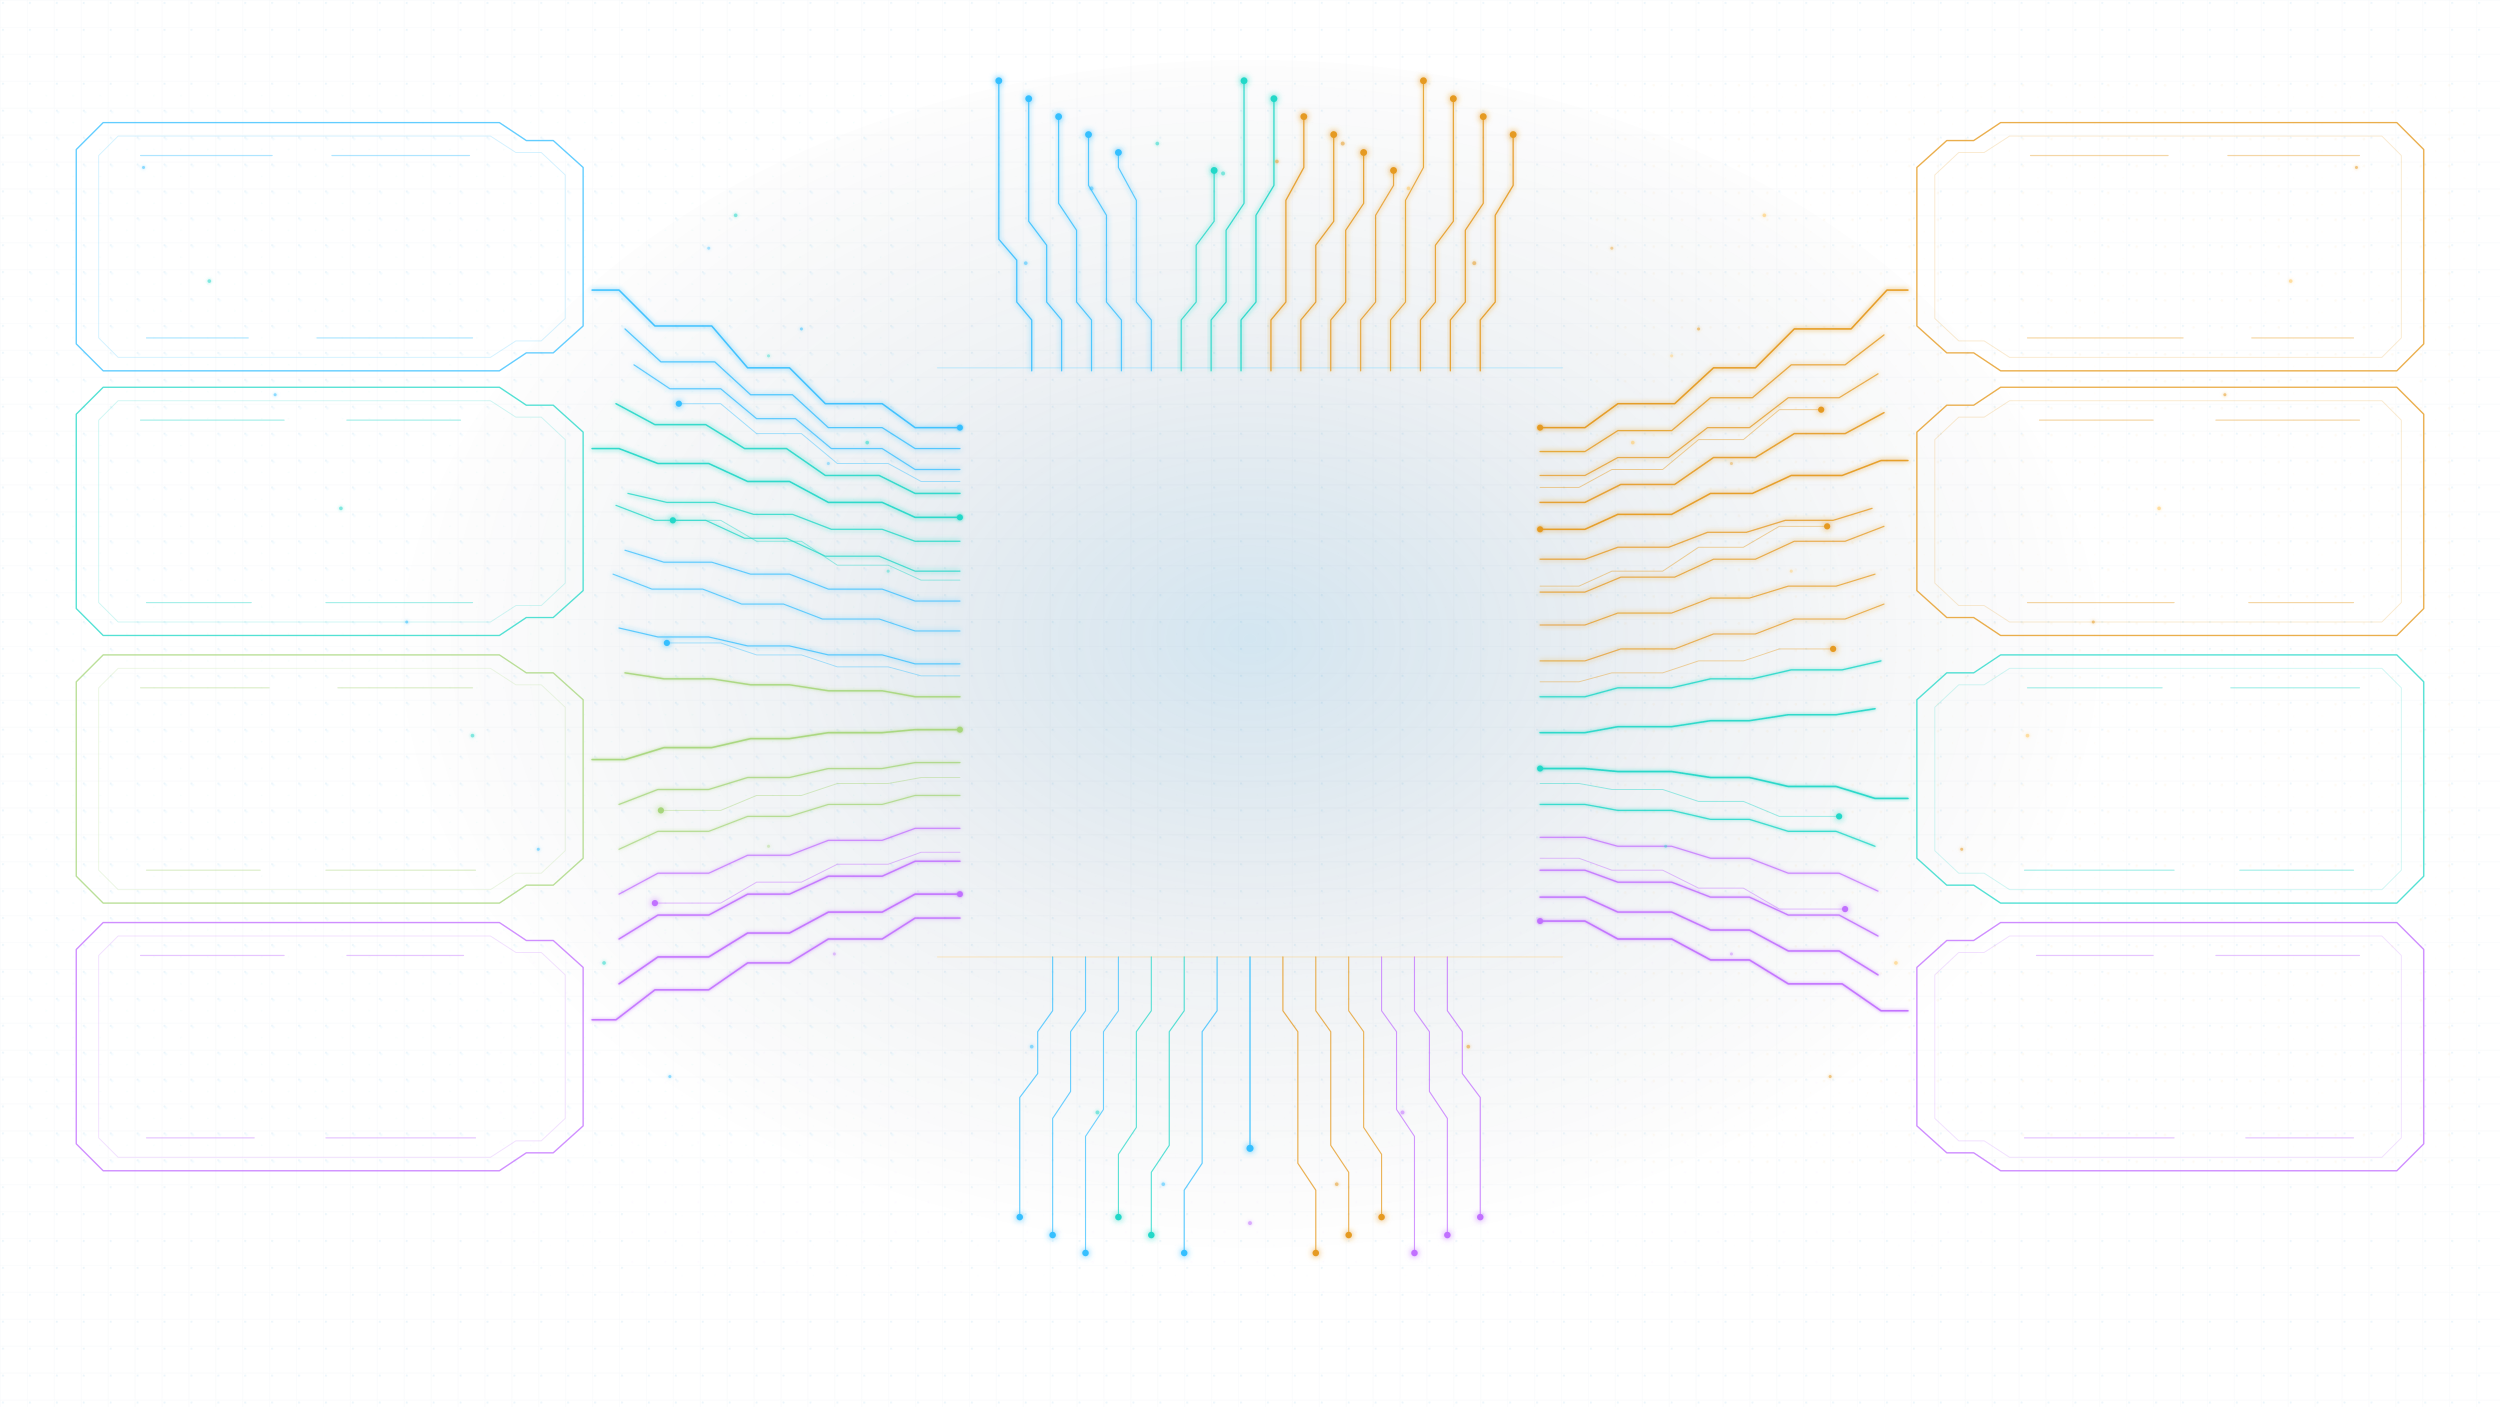
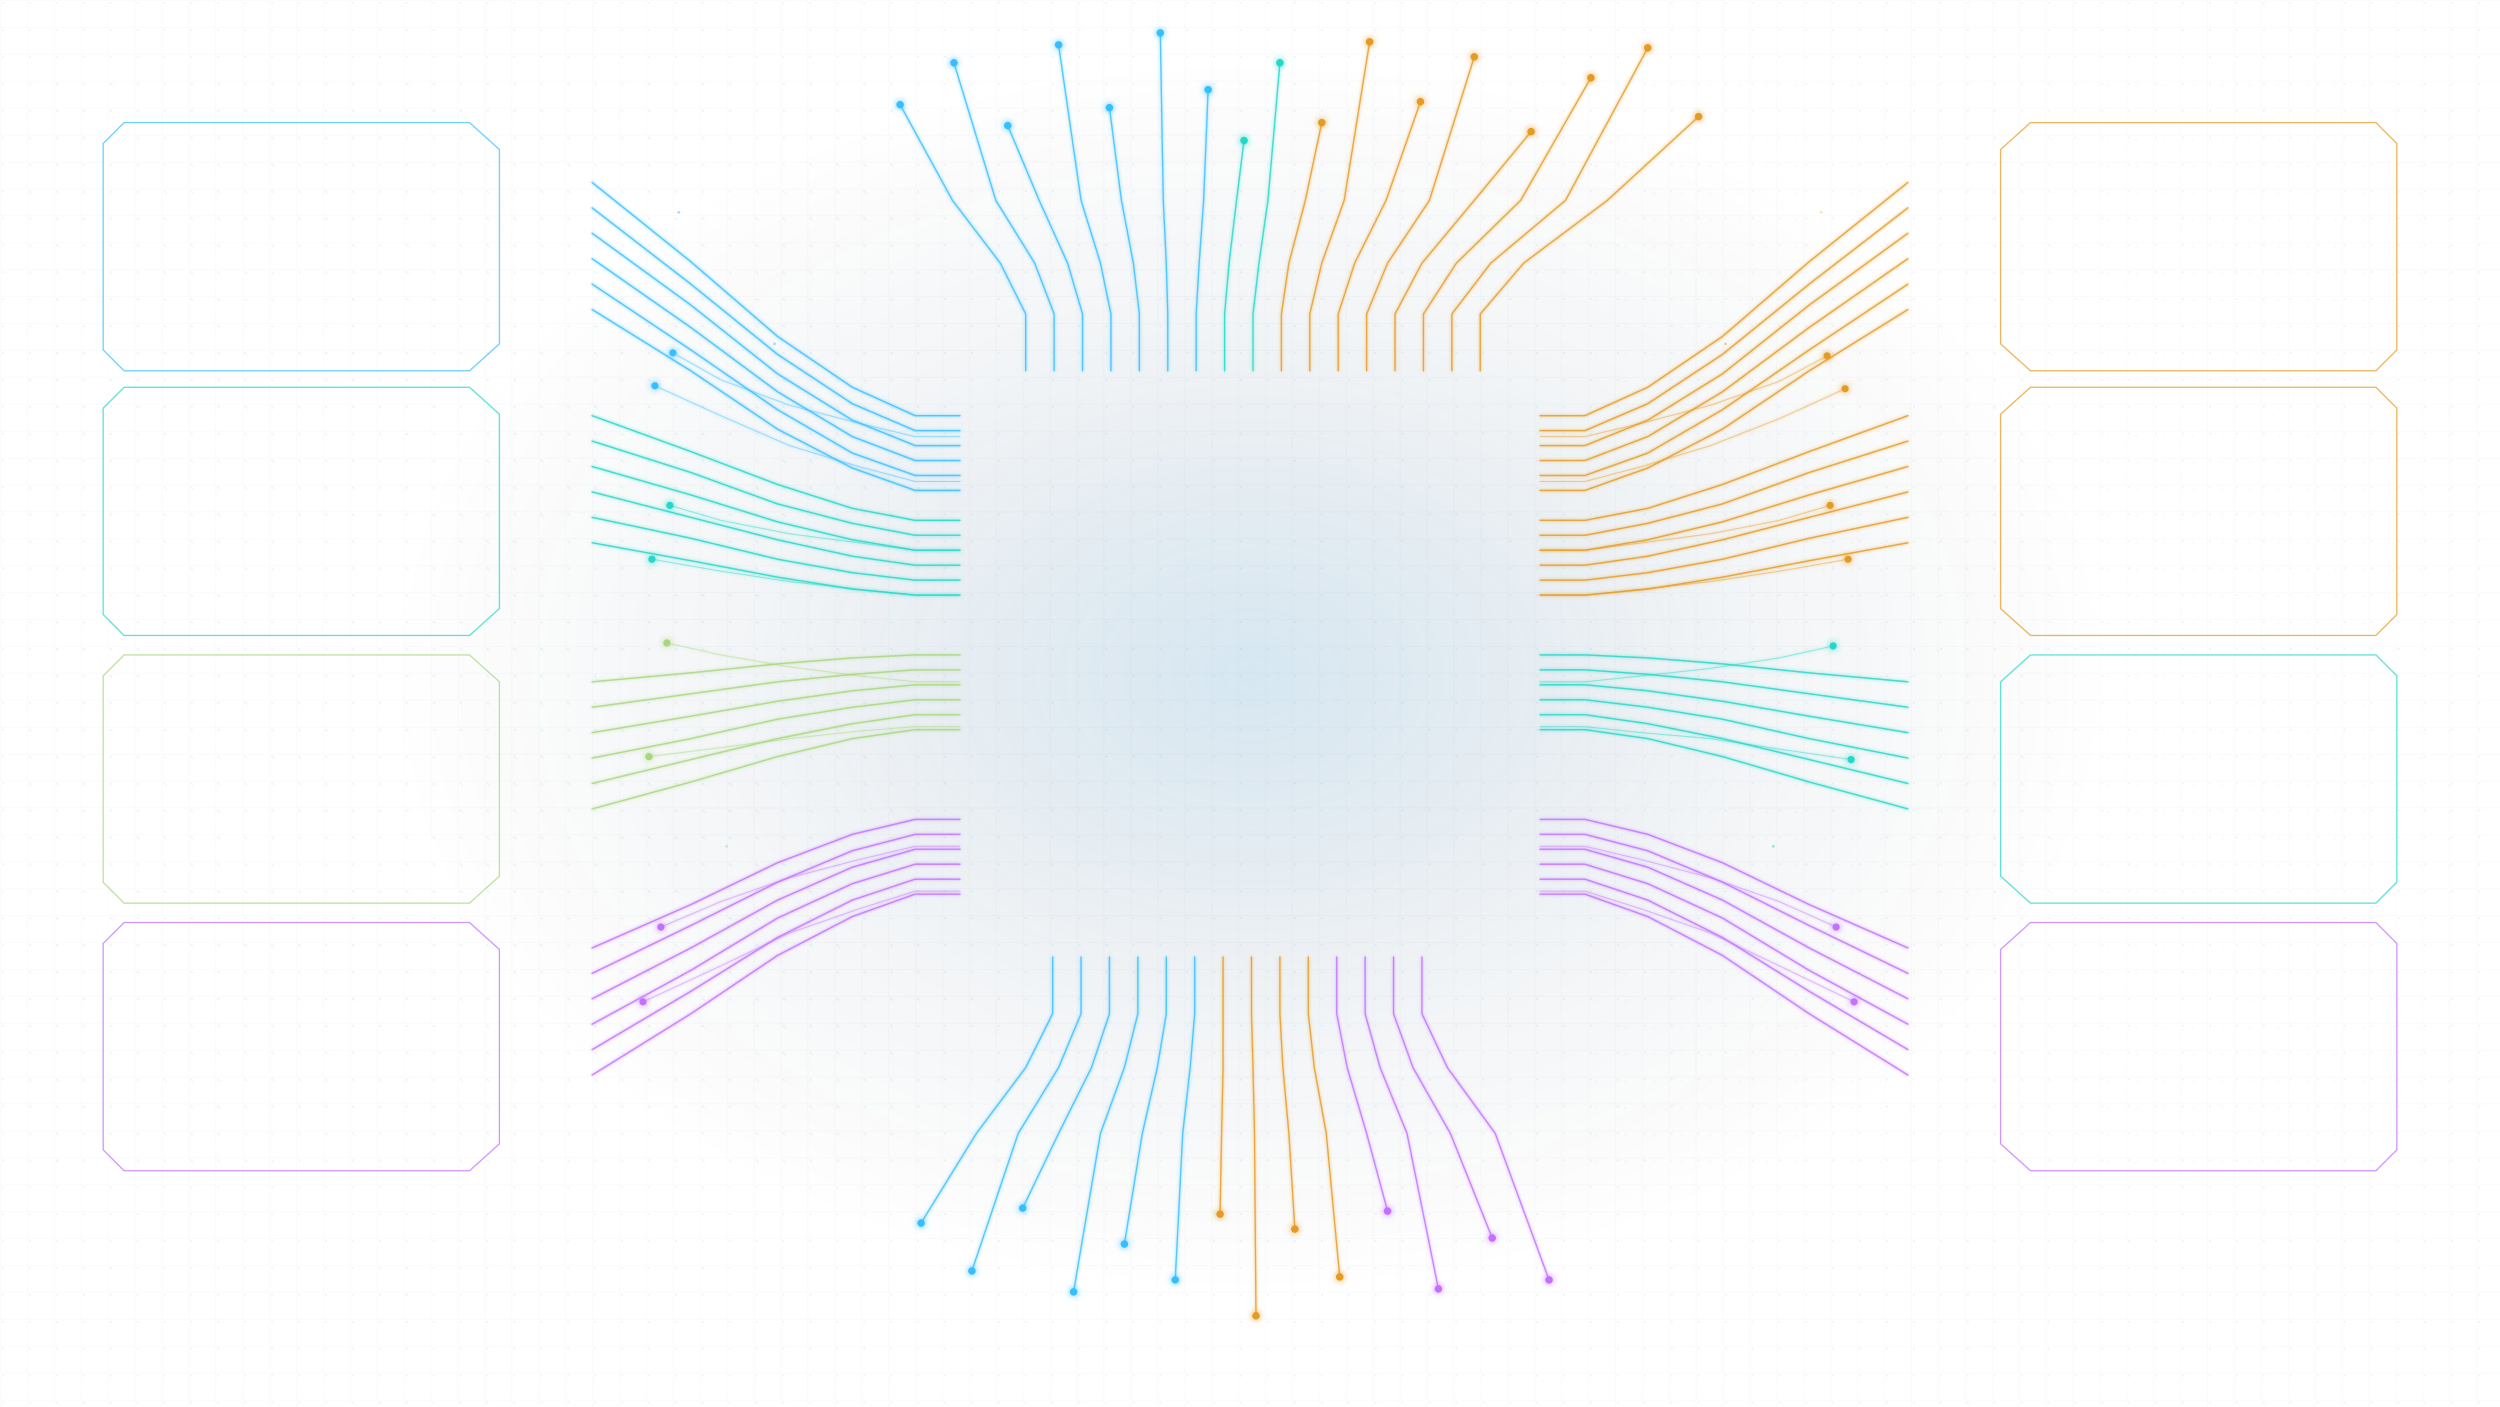
- <svg xmlns="http://www.w3.org/2000/svg" viewBox="0 0 1672 941" role="img" aria-label="Maestro authored PCB reference fabric v11 pin-origin aligned fanout">
+ <svg xmlns="http://www.w3.org/2000/svg" viewBox="0 0 1672 941" role="img" aria-label="Maestro PCB v15 single-source pin fanout">
  <defs>
-     <pattern id="grid" width="18" height="18" patternUnits="userSpaceOnUse">
+     <pattern id="g" width="18" height="18" patternUnits="userSpaceOnUse">
      <path d="M18 0H0V18" fill="none" stroke="#2a638d" stroke-opacity=".08" stroke-width=".42" />
      <circle cx="2" cy="2" r=".7" fill="#4aa5d7" fill-opacity=".12" />
    </pattern>
-     <pattern id="dotsC" width="18" height="18" patternUnits="userSpaceOnUse">
-       <circle cx="3" cy="3" r=".9" fill="#36bfff" fill-opacity=".30" />
-       <circle cx="13" cy="10" r=".56" fill="#23d8c8" fill-opacity=".20" />
+     <pattern id="dc" width="18" height="18" patternUnits="userSpaceOnUse">
+       <circle cx="3" cy="3" r=".9" fill="#36bfff" fill-opacity=".27" />
+       <circle cx="13" cy="10" r=".55" fill="#23d8c8" fill-opacity=".18" />
    </pattern>
-     <pattern id="dotsA" width="19" height="18" patternUnits="userSpaceOnUse">
-       <circle cx="4" cy="3" r=".9" fill="#e59a20" fill-opacity=".30" />
-       <circle cx="14" cy="11" r=".56" fill="#ffc65c" fill-opacity=".20" />
+     <pattern id="da" width="19" height="18" patternUnits="userSpaceOnUse">
+       <circle cx="4" cy="3" r=".9" fill="#e59a20" fill-opacity=".27" />
+       <circle cx="14" cy="11" r=".55" fill="#ffc65c" fill-opacity=".18" />
    </pattern>
-     <pattern id="dotsV" width="22" height="20" patternUnits="userSpaceOnUse">
-       <circle cx="5" cy="4" r=".76" fill="#c16fff" fill-opacity=".24" />
-       <circle cx="16" cy="13" r=".5" fill="#36bfff" fill-opacity=".16" />
-     </pattern>
-     <filter id="glow">
-       <feGaussianBlur stdDeviation="1.3" result="b" />
+     <filter id="gl">
+       <feGaussianBlur stdDeviation="1.2" result="b" />
      <feMerge>
        <feMergeNode in="b" />
        <feMergeNode in="SourceGraphic" />
      </feMerge>
    </filter>
-     <filter id="glowC">
-       <feGaussianBlur stdDeviation="1.65" result="b" />
-       <feMerge>
-         <feMergeNode in="b" />
-         <feMergeNode in="SourceGraphic" />
-       </feMerge>
-     </filter>
-     <filter id="glowA">
-       <feGaussianBlur stdDeviation="1.65" result="b" />
-       <feMerge>
-         <feMergeNode in="b" />
-         <feMergeNode in="SourceGraphic" />
-       </feMerge>
-     </filter>
-     <filter id="terminalGlow">
+     <filter id="tg">
      <feGaussianBlur stdDeviation="2.2" result="b" />
      <feMerge>
        <feMergeNode in="b" />
        <feMergeNode in="SourceGraphic" />
      </feMerge>
    </filter>
-     <radialGradient id="halo" cx="50%" cy="47%" r="50%">
-       <stop offset="0" stop-color="#0d74b2" stop-opacity=".18" />
-       <stop offset=".55" stop-color="#07335d" stop-opacity=".06" />
+     <radialGradient id="h">
+       <stop stop-color="#0d74b2" stop-opacity=".17" />
+       <stop offset=".58" stop-color="#07335d" stop-opacity=".05" />
      <stop offset="1" stop-color="#020712" stop-opacity="0" />
    </radialGradient>
+     <style>.r{fill:none;stroke-linecap:round;stroke-linejoin:round;filter:url(#gl)}.p{stroke-width:.9;opacity:.86}.s{stroke-width:.64;opacity:.5}.q{stroke-width:.86;opacity:.86}.t{filter:url(#tg)}.f path{fill:none;stroke-width:.9;opacity:.72}</style>
  </defs>
-   <rect width="1672" height="941" fill="url(#grid)" opacity=".9" />
-   <ellipse cx="836" cy="452" rx="570" ry="412" fill="url(#halo)" />
-   <rect x="18" y="58" width="590" height="724" fill="url(#dotsC)" opacity=".18" />
-   <rect x="1064" y="54" width="590" height="728" fill="url(#dotsA)" opacity=".17" />
-   <rect x="440" y="58" width="792" height="712" fill="url(#dotsC)" opacity=".05" />
-   <rect x="330" y="590" width="1010" height="280" fill="url(#dotsV)" opacity=".10" />
-   <g fill="none" stroke-linecap="round" stroke-linejoin="round">
-     <path d="M69 82H334l18 12h18l20 18v106l-20 18h-18l-18 12H69l-18-18V100z" stroke="#36bfff" stroke-opacity=".78" stroke-width=".92" />
-     <path d="M79 91H328l17 11h17l16 15v96l-16 15h-17l-17 11H79l-13-13V104z" stroke="#36bfff" stroke-opacity=".22" stroke-width=".62" />
-     <path d="M69 259H334l18 12h18l20 18v106l-20 18h-18l-18 12H69l-18-18V277z" stroke="#23d8c8" stroke-opacity=".78" stroke-width=".92" />
-     <path d="M79 268H328l17 11h17l16 15v96l-16 15h-17l-17 11H79l-13-13V281z" stroke="#23d8c8" stroke-opacity=".22" stroke-width=".62" />
-     <path d="M69 438H334l18 12h18l20 18v106l-20 18h-18l-18 12H69l-18-18V456z" stroke="#a7d67b" stroke-opacity=".78" stroke-width=".92" />
-     <path d="M79 447H328l17 11h17l16 15v96l-16 15h-17l-17 11H79l-13-13V460z" stroke="#a7d67b" stroke-opacity=".22" stroke-width=".62" />
-     <path d="M69 617H334l18 12h18l20 18v106l-20 18h-18l-18 12H69l-18-18V635z" stroke="#c16fff" stroke-opacity=".78" stroke-width=".92" />
-     <path d="M79 626H328l17 11h17l16 15v96l-16 15h-17l-17 11H79l-13-13V639z" stroke="#c16fff" stroke-opacity=".22" stroke-width=".62" />
-     <path d="M1603 82h-265l-18 12h-18l-20 18v106l20 18h18l18 12h265l18-18V100z" stroke="#e59a20" stroke-opacity=".80" stroke-width=".92" />
-     <path d="M1593 91h-249l-17 11h-17l-16 15v96l16 15h17l17 11h249l13-13V104z" stroke="#e59a20" stroke-opacity=".22" stroke-width=".62" />
-     <path d="M1603 259h-265l-18 12h-18l-20 18v106l20 18h18l18 12h265l18-18V277z" stroke="#e59a20" stroke-opacity=".80" stroke-width=".92" />
-     <path d="M1593 268h-249l-17 11h-17l-16 15v96l16 15h17l17 11h249l13-13V281z" stroke="#e59a20" stroke-opacity=".22" stroke-width=".62" />
-     <path d="M1603 438h-265l-18 12h-18l-20 18v106l20 18h18l18 12h265l18-18V456z" stroke="#23d8c8" stroke-opacity=".78" stroke-width=".92" />
-     <path d="M1593 447h-249l-17 11h-17l-16 15v96l16 15h17l17 11h249l13-13V460z" stroke="#23d8c8" stroke-opacity=".22" stroke-width=".62" />
-     <path d="M1603 617h-265l-18 12h-18l-20 18v106l20 18h18l18 12h265l18-18V635z" stroke="#c16fff" stroke-opacity=".80" stroke-width=".92" />
-     <path d="M1593 626h-249l-17 11h-17l-16 15v96l16 15h17l17 11h249l13-13V639z" stroke="#c16fff" stroke-opacity=".22" stroke-width=".62" />
-     <path d="M94 104h88m40 0h92M98 226h68m46 0h104" stroke="#36bfff" stroke-opacity=".40" stroke-width=".8" />
-     <path d="M94 281h96m42 0h76M98 403h70m50 0h98" stroke="#23d8c8" stroke-opacity=".40" stroke-width=".8" />
-     <path d="M94 460h86m46 0h90M98 582h76m44 0h100" stroke="#a7d67b" stroke-opacity=".40" stroke-width=".8" />
-     <path d="M94 639h96m42 0h78M98 761h72m48 0h100" stroke="#c16fff" stroke-opacity=".40" stroke-width=".8" />
-     <path d="M1578 104h-88m-40 0h-92M1574 226h-68m-46 0h-104" stroke="#e59a20" stroke-opacity=".40" stroke-width=".8" />
-     <path d="M1578 281h-96m-42 0h-76M1574 403h-70m-50 0h-98" stroke="#e59a20" stroke-opacity=".40" stroke-width=".8" />
-     <path d="M1578 460h-86m-46 0h-90M1574 582h-76m-44 0h-100" stroke="#23d8c8" stroke-opacity=".40" stroke-width=".8" />
-     <path d="M1578 639h-96m-42 0h-78M1574 761h-72m-48 0h-100" stroke="#c16fff" stroke-opacity=".40" stroke-width=".8" />
-     <path d="M642 286H612L590 270H552L528 246H500L476 218H438L414 194H396" stroke="#36bfff" stroke-opacity=".92" stroke-width="1.04" filter="url(#glowC)" />
-     <path d="M642 300H612L590 286H554L530 264H502L478 242H442L418 220" stroke="#36bfff" stroke-opacity=".80" stroke-width=".88" filter="url(#glowC)" />
-     <path d="M642 314H612L590 300H556L532 280H506L482 260H448L424 244" stroke="#36bfff" stroke-opacity=".76" stroke-width=".82" filter="url(#glowC)" />
-     <path d="M642 330H612L588 318H552L526 300H498L472 284H438L412 270" stroke="#23d8c8" stroke-opacity=".88" stroke-width="1.00" filter="url(#glowC)" />
-     <path d="M642 346H612L590 336H554L528 322H500L474 310H440L414 300H396" stroke="#23d8c8" stroke-opacity=".92" stroke-width="1.04" filter="url(#glowC)" />
-     <path d="M642 362H612L590 354H556L530 344H504L478 336H446L420 330" stroke="#23d8c8" stroke-opacity=".78" stroke-width=".86" filter="url(#glowC)" />
-     <path d="M642 382H612L588 372H552L526 360H498L472 348H438L412 338" stroke="#23d8c8" stroke-opacity=".76" stroke-width=".82" filter="url(#glowC)" />
-     <path d="M642 402H612L590 394H554L528 384H502L476 376H444L418 368" stroke="#36bfff" stroke-opacity=".74" stroke-width=".80" filter="url(#glowC)" />
-     <path d="M642 422H612L588 414H550L524 404H496L470 394H436L410 384" stroke="#36bfff" stroke-opacity=".72" stroke-width=".78" filter="url(#glowC)" />
-     <path d="M642 444H612L590 438H554L528 432H500L474 426H440L414 420" stroke="#36bfff" stroke-opacity=".76" stroke-width=".82" filter="url(#glowC)" />
-     <path d="M642 466H612L590 462H554L528 458H502L476 454H444L418 450" stroke="#a7d67b" stroke-opacity=".88" stroke-width=".96" filter="url(#glow)" />
-     <path d="M642 488H612L590 490H554L528 494H502L476 500H444L418 508H396" stroke="#a7d67b" stroke-opacity=".92" stroke-width="1.04" filter="url(#glow)" />
-     <path d="M642 510H612L590 514H554L528 520H500L474 528H440L414 538" stroke="#a7d67b" stroke-opacity=".78" stroke-width=".84" filter="url(#glow)" />
-     <path d="M642 532H612L590 538H554L528 546H500L474 556H440L414 568" stroke="#a7d67b" stroke-opacity=".72" stroke-width=".78" filter="url(#glow)" />
-     <path d="M642 554H612L590 562H554L528 572H500L474 584H440L414 598" stroke="#c16fff" stroke-opacity=".74" stroke-width=".80" filter="url(#glow)" />
-     <path d="M642 576H612L590 586H554L528 598H500L474 612H440L414 628" stroke="#c16fff" stroke-opacity=".88" stroke-width=".96" filter="url(#glow)" />
-     <path d="M642 598H612L590 610H554L528 624H500L474 640H440L414 658" stroke="#c16fff" stroke-opacity=".92" stroke-width="1.04" filter="url(#glow)" />
-     <path d="M642 614H612L590 628H554L528 644H500L474 662H438L412 682H396" stroke="#c16fff" stroke-opacity=".90" stroke-width="1.02" filter="url(#glow)" />
-     <path d="M1030 286H1060L1082 270H1120L1146 246H1174L1200 220H1238L1262 194H1276" stroke="#e59a20" stroke-opacity=".93" stroke-width="1.05" filter="url(#glowA)" />
-     <path d="M1030 302H1060L1082 288H1118L1144 266H1172L1198 244H1234L1260 224" stroke="#e59a20" stroke-opacity=".80" stroke-width=".88" filter="url(#glowA)" />
-     <path d="M1030 318H1060L1082 306H1116L1142 286H1170L1196 266H1230L1256 250" stroke="#e59a20" stroke-opacity=".76" stroke-width=".82" filter="url(#glowA)" />
-     <path d="M1030 336H1060L1084 324H1120L1146 306H1174L1200 290H1234L1260 276" stroke="#e59a20" stroke-opacity=".88" stroke-width="1.00" filter="url(#glowA)" />
-     <path d="M1030 354H1060L1082 344H1118L1144 330H1172L1198 318H1232L1258 308H1276" stroke="#e59a20" stroke-opacity=".92" stroke-width="1.04" filter="url(#glowA)" />
-     <path d="M1030 374H1060L1082 366H1116L1142 356H1168L1194 348H1226L1252 340" stroke="#e59a20" stroke-opacity=".78" stroke-width=".86" filter="url(#glowA)" />
-     <path d="M1030 396H1060L1084 386H1120L1146 374H1174L1200 362H1234L1260 352" stroke="#e59a20" stroke-opacity=".76" stroke-width=".82" filter="url(#glowA)" />
-     <path d="M1030 418H1060L1082 410H1118L1144 400H1170L1196 392H1228L1254 384" stroke="#e59a20" stroke-opacity=".74" stroke-width=".80" filter="url(#glowA)" />
-     <path d="M1030 442H1060L1084 434H1120L1146 424H1174L1200 414H1234L1260 404" stroke="#e59a20" stroke-opacity=".72" stroke-width=".78" filter="url(#glowA)" />
-     <path d="M1030 466H1060L1082 460H1118L1144 454H1172L1198 448H1232L1258 442" stroke="#23d8c8" stroke-opacity=".82" stroke-width=".88" filter="url(#glow)" />
-     <path d="M1030 490H1060L1082 486H1118L1144 482H1170L1196 478H1228L1254 474" stroke="#23d8c8" stroke-opacity=".90" stroke-width="1.00" filter="url(#glow)" />
-     <path d="M1030 514H1060L1082 516H1118L1144 520H1170L1196 526H1228L1254 534H1276" stroke="#23d8c8" stroke-opacity=".93" stroke-width="1.05" filter="url(#glow)" />
-     <path d="M1030 538H1060L1082 542H1118L1144 548H1170L1196 556H1228L1254 566" stroke="#23d8c8" stroke-opacity=".80" stroke-width=".86" filter="url(#glow)" />
-     <path d="M1030 560H1060L1082 566H1118L1144 574H1170L1196 584H1230L1256 596" stroke="#c16fff" stroke-opacity=".74" stroke-width=".80" filter="url(#glow)" />
-     <path d="M1030 582H1060L1082 590H1118L1144 600H1170L1196 612H1230L1256 626" stroke="#c16fff" stroke-opacity=".84" stroke-width=".90" filter="url(#glow)" />
-     <path d="M1030 600H1060L1082 610H1118L1144 622H1170L1196 636H1230L1256 652" stroke="#c16fff" stroke-opacity=".90" stroke-width="1.00" filter="url(#glow)" />
-     <path d="M1030 616H1060L1082 628H1118L1144 642H1170L1196 658H1232L1258 676H1276" stroke="#c16fff" stroke-opacity=".93" stroke-width="1.05" filter="url(#glow)" />
-     <path d="M642 322H616L594 310H560L536 290H506L482 270H454" stroke="#36bfff" stroke-opacity=".46" stroke-width=".64" />
-     <path d="M642 388H616L594 378H560L536 362H506L482 348H450" stroke="#23d8c8" stroke-opacity=".46" stroke-width=".64" />
-     <path d="M642 452H616L594 446H560L536 438H506L482 430H446" stroke="#36bfff" stroke-opacity=".44" stroke-width=".62" />
-     <path d="M642 520H616L594 524H560L536 532H506L482 542H442" stroke="#a7d67b" stroke-opacity=".46" stroke-width=".64" />
-     <path d="M642 570H616L594 578H560L536 590H506L482 604H438" stroke="#c16fff" stroke-opacity=".48" stroke-width=".64" />
-     <path d="M1030 326H1056L1078 314H1112L1136 294H1166L1190 274H1218" stroke="#e59a20" stroke-opacity=".48" stroke-width=".64" />
-     <path d="M1030 392H1056L1078 382H1112L1136 366H1166L1190 352H1222" stroke="#e59a20" stroke-opacity=".46" stroke-width=".64" />
-     <path d="M1030 456H1056L1078 450H1112L1136 442H1166L1190 434H1226" stroke="#e59a20" stroke-opacity=".44" stroke-width=".62" />
-     <path d="M1030 524H1056L1078 528H1112L1136 536H1166L1190 546H1230" stroke="#23d8c8" stroke-opacity=".46" stroke-width=".64" />
-     <path d="M1030 574H1056L1078 582H1112L1136 594H1166L1190 608H1234" stroke="#c16fff" stroke-opacity=".48" stroke-width=".64" />
-     <path d="M627 246H1045" stroke="#8bddff" stroke-opacity=".42" stroke-width=".84" />
-     <path d="M627 640H1045" stroke="#ffc65c" stroke-opacity=".30" stroke-width=".84" />
-     <path d="M690 248V214L680 202V174L668 160V54" stroke="#36bfff" stroke-opacity=".88" stroke-width=".88" filter="url(#glowC)" />
-     <path d="M710 248V214L700 202V164L688 148V66" stroke="#36bfff" stroke-opacity=".84" stroke-width=".84" filter="url(#glowC)" />
-     <path d="M730 248V214L720 202V154L708 136V78" stroke="#36bfff" stroke-opacity=".82" stroke-width=".82" filter="url(#glowC)" />
-     <path d="M750 248V214L740 202V144L728 124V90" stroke="#36bfff" stroke-opacity=".80" stroke-width=".80" filter="url(#glowC)" />
-     <path d="M770 248V214L760 202V134L748 112V102" stroke="#36bfff" stroke-opacity=".78" stroke-width=".78" filter="url(#glowC)" />
-     <path d="M790 248V214L800 202V164L812 148V114" stroke="#23d8c8" stroke-opacity=".82" stroke-width=".82" filter="url(#glowC)" />
-     <path d="M810 248V214L820 202V154L832 136V54" stroke="#23d8c8" stroke-opacity=".86" stroke-width=".84" filter="url(#glowC)" />
-     <path d="M830 248V214L840 202V144L852 124V66" stroke="#23d8c8" stroke-opacity=".88" stroke-width=".88" filter="url(#glowC)" />
-     <path d="M850 248V214L860 202V134L872 112V78" stroke="#e59a20" stroke-opacity=".88" stroke-width=".88" filter="url(#glowA)" />
-     <path d="M870 248V214L880 202V164L892 148V90" stroke="#e59a20" stroke-opacity=".86" stroke-width=".84" filter="url(#glowA)" />
-     <path d="M890 248V214L900 202V154L912 136V102" stroke="#e59a20" stroke-opacity=".84" stroke-width=".82" filter="url(#glowA)" />
-     <path d="M910 248V214L920 202V144L932 124V114" stroke="#e59a20" stroke-opacity=".82" stroke-width=".80" filter="url(#glowA)" />
-     <path d="M930 248V214L940 202V134L952 112V54" stroke="#e59a20" stroke-opacity=".80" stroke-width=".78" filter="url(#glowA)" />
-     <path d="M950 248V214L960 202V164L972 148V66" stroke="#e59a20" stroke-opacity=".84" stroke-width=".82" filter="url(#glowA)" />
-     <path d="M970 248V214L980 202V154L992 136V78" stroke="#e59a20" stroke-opacity=".86" stroke-width=".84" filter="url(#glowA)" />
-     <path d="M990 248V214L1000 202V144L1012 124V90" stroke="#e59a20" stroke-opacity=".88" stroke-width=".88" filter="url(#glowA)" />
-     <path d="M704 640V676L694 690V718L682 734V814" stroke="#36bfff" stroke-opacity=".76" stroke-width=".78" />
-     <path d="M726 640V676L716 690V730L704 748V826" stroke="#36bfff" stroke-opacity=".74" stroke-width=".76" />
-     <path d="M748 640V676L738 690V742L726 760V838" stroke="#36bfff" stroke-opacity=".72" stroke-width=".74" />
-     <path d="M770 640V676L760 690V754L748 772V814" stroke="#23d8c8" stroke-opacity=".74" stroke-width=".76" />
-     <path d="M792 640V676L782 690V766L770 784V826" stroke="#23d8c8" stroke-opacity=".76" stroke-width=".78" />
-     <path d="M814 640V676L804 690V778L792 796V838" stroke="#36bfff" stroke-opacity=".78" stroke-width=".80" />
-     <path d="M836 640V768" stroke="#36bfff" stroke-opacity=".90" stroke-width=".88" />
-     <path d="M858 640V676L868 690V778L880 796V838" stroke="#e59a20" stroke-opacity=".78" stroke-width=".80" />
-     <path d="M880 640V676L890 690V766L902 784V826" stroke="#e59a20" stroke-opacity=".76" stroke-width=".78" />
-     <path d="M902 640V676L912 690V754L924 772V814" stroke="#e59a20" stroke-opacity=".74" stroke-width=".76" />
-     <path d="M924 640V676L934 690V742L946 760V838" stroke="#c16fff" stroke-opacity=".72" stroke-width=".74" />
-     <path d="M946 640V676L956 690V730L968 748V826" stroke="#c16fff" stroke-opacity=".74" stroke-width=".76" />
-     <path d="M968 640V676L978 690V718L990 734V814" stroke="#c16fff" stroke-opacity=".76" stroke-width=".78" />
+   <rect width="1672" height="941" fill="url(#g)" />
+   <ellipse cx="836" cy="452" rx="570" ry="412" fill="url(#h)" />
+   <rect x="20" y="56" width="595" height="728" fill="url(#dc)" opacity=".17" />
+   <rect x="1057" y="54" width="595" height="730" fill="url(#da)" opacity=".17" />
+   <g class="f" id="module-rails">
+     <path d="M83 82H314L334 100V230L314 248H83L69 234V96Z" stroke="#36bfff" />
+     <path d="M83 259H314L334 277V407L314 425H83L69 411V273Z" stroke="#23d8c8" />
+     <path d="M83 438H314L334 456V586L314 604H83L69 590V452Z" stroke="#a7d67b" />
+     <path d="M83 617H314L334 635V765L314 783H83L69 769V631Z" stroke="#c16fff" />
+     <path d="M1589 82H1358L1338 100V230L1358 248H1589L1603 234V96Z" stroke="#e59a20" />
+     <path d="M1589 259H1358L1338 277V407L1358 425H1589L1603 411V273Z" stroke="#e59a20" />
+     <path d="M1589 438H1358L1338 456V586L1358 604H1589L1603 590V452Z" stroke="#23d8c8" />
+     <path d="M1589 617H1358L1338 635V765L1358 783H1589L1603 769V631Z" stroke="#c16fff" />
  </g>
-   <g filter="url(#glow)" opacity=".58">
-     <circle cx="96" cy="112" r="1.0" fill="#36bfff" />
-     <circle cx="140" cy="188" r="1.2" fill="#23d8c8" />
-     <circle cx="184" cy="264" r="1.0" fill="#36bfff" />
-     <circle cx="228" cy="340" r="1.2" fill="#23d8c8" />
-     <circle cx="272" cy="416" r="1.0" fill="#36bfff" />
-     <circle cx="316" cy="492" r="1.2" fill="#23d8c8" />
-     <circle cx="360" cy="568" r="1.0" fill="#36bfff" />
-     <circle cx="404" cy="644" r="1.2" fill="#23d8c8" />
-     <circle cx="448" cy="720" r="1.0" fill="#36bfff" />
-     <circle cx="492" cy="144" r="1.2" fill="#23d8c8" />
-     <circle cx="536" cy="220" r="1.0" fill="#36bfff" />
-     <circle cx="580" cy="296" r="1.2" fill="#23d8c8" />
-     <circle cx="1576" cy="112" r="1.0" fill="#e59a20" />
-     <circle cx="1532" cy="188" r="1.2" fill="#ffc65c" />
-     <circle cx="1488" cy="264" r="1.0" fill="#e59a20" />
-     <circle cx="1444" cy="340" r="1.2" fill="#ffc65c" />
-     <circle cx="1400" cy="416" r="1.0" fill="#e59a20" />
-     <circle cx="1356" cy="492" r="1.2" fill="#ffc65c" />
-     <circle cx="1312" cy="568" r="1.0" fill="#e59a20" />
-     <circle cx="1268" cy="644" r="1.2" fill="#ffc65c" />
-     <circle cx="1224" cy="720" r="1.0" fill="#e59a20" />
-     <circle cx="1180" cy="144" r="1.2" fill="#ffc65c" />
-     <circle cx="1136" cy="220" r="1.0" fill="#e59a20" />
-     <circle cx="1092" cy="296" r="1.2" fill="#ffc65c" />
-     <circle cx="686" cy="176" r="1.2" fill="#36bfff" />
-     <circle cx="730" cy="126" r="1.3" fill="#36bfff" />
-     <circle cx="774" cy="96" r="1.2" fill="#23d8c8" />
-     <circle cx="818" cy="116" r="1.3" fill="#23d8c8" />
-     <circle cx="854" cy="108" r="1.2" fill="#e59a20" />
-     <circle cx="898" cy="96" r="1.3" fill="#e59a20" />
-     <circle cx="942" cy="126" r="1.2" fill="#ffc65c" />
-     <circle cx="986" cy="176" r="1.3" fill="#e59a20" />
-     <circle cx="690" cy="700" r="1.2" fill="#36bfff" />
-     <circle cx="734" cy="744" r="1.3" fill="#23d8c8" />
-     <circle cx="778" cy="792" r="1.2" fill="#36bfff" />
-     <circle cx="836" cy="818" r="1.3" fill="#c16fff" />
-     <circle cx="894" cy="792" r="1.2" fill="#e59a20" />
-     <circle cx="938" cy="744" r="1.3" fill="#c16fff" />
-     <circle cx="982" cy="700" r="1.2" fill="#e59a20" />
+   <g id="pcb-routing" data-topology="single-source">
+     <g id="left-routes" data-origin-x="642">
+       <path class="r p" data-origin="l-pin" d="M642 278L612 278L570 259L520 225L462 175L396 122 M642 288L612 288L570 270L520 237L462 190L396 139 M642 298L612 298L570 281L520 250L462 204L396 156 M642 308L612 308L570 292L520 262L462 219L396 173 M642 318L612 318L570 303L520 274L462 234L396 190 M642 328L612 328L570 313L520 287L462 248L396 207" stroke="#36bfff" />
+       <path class="r p" data-origin="l-pin" d="M642 348L612 348L570 340L520 324L462 302L396 278 M642 358L612 358L570 350L520 337L462 316L396 295 M642 368L612 368L570 361L520 349L462 331L396 312 M642 378L612 378L570 372L520 361L462 346L396 329 M642 388L612 388L570 383L520 374L462 360L396 346 M642 398L612 398L570 394L520 386L462 375L396 363" stroke="#23d8c8" />
+       <path class="r p" data-origin="l-pin" d="M642 438L612 438L570 440L520 444L462 450L396 456 M642 448L612 448L570 451L520 456L462 464L396 473 M642 458L612 458L570 462L520 469L462 479L396 490 M642 468L612 468L570 473L520 481L462 494L396 507 M642 478L612 478L570 484L520 494L462 508L396 524 M642 488L612 488L570 494L520 506L462 523L396 541" stroke="#a7d67b" />
+       <path class="r p" data-origin="l-pin" d="M642 548L612 548L570 558L520 577L462 605L396 634 M642 558L612 558L570 569L520 590L462 619L396 651 M642 568L612 568L570 580L520 602L462 634L396 668 M642 578L612 578L570 591L520 614L462 649L396 685 M642 588L612 588L570 602L520 627L462 663L396 702 M642 598L612 598L570 613L520 639L462 678L396 719" stroke="#c16fff" />
+       <path class="r s" data-origin="l-pin" data-terminal="dead-end" d="M642 292L612 292L574 283L528 271L482 254L450 236 M642 322L612 322L574 312L528 298L482 278L438 258" stroke="#36bfff" />
+       <path class="r s" data-origin="l-pin" data-terminal="dead-end" d="M642 368L612 368L574 363L528 357L482 348L448 338 M642 398L612 398L574 394L528 389L482 382L436 374" stroke="#23d8c8" />
+       <path class="r s" data-origin="l-pin" data-terminal="dead-end" d="M642 456L612 456L574 452L528 446L482 438L446 430 M642 486L612 486L574 489L528 494L482 500L434 506" stroke="#a7d67b" />
+       <path class="r s" data-origin="l-pin" data-terminal="dead-end" d="M642 566L612 566L574 575L528 587L482 603L442 620 M642 596L612 596L574 608L528 624L482 646L430 670" stroke="#c16fff" />
+     </g>
+     <g id="right-routes" data-origin-x="1030">
+       <path class="r p" data-origin="r-pin" d="M1030 278L1060 278L1102 259L1152 225L1210 175L1276 122 M1030 288L1060 288L1102 270L1152 237L1210 190L1276 139 M1030 298L1060 298L1102 281L1152 250L1210 204L1276 156 M1030 308L1060 308L1102 292L1152 262L1210 219L1276 173 M1030 318L1060 318L1102 303L1152 274L1210 234L1276 190 M1030 328L1060 328L1102 313L1152 287L1210 248L1276 207" stroke="#e59a20" />
+       <path class="r p" data-origin="r-pin" d="M1030 348L1060 348L1102 340L1152 324L1210 302L1276 278 M1030 358L1060 358L1102 350L1152 337L1210 316L1276 295 M1030 368L1060 368L1102 361L1152 349L1210 331L1276 312 M1030 378L1060 378L1102 372L1152 361L1210 346L1276 329 M1030 388L1060 388L1102 383L1152 374L1210 360L1276 346 M1030 398L1060 398L1102 394L1152 386L1210 375L1276 363" stroke="#e59a20" />
+       <path class="r p" data-origin="r-pin" d="M1030 438L1060 438L1102 440L1152 444L1210 450L1276 456 M1030 448L1060 448L1102 451L1152 456L1210 464L1276 473 M1030 458L1060 458L1102 462L1152 469L1210 479L1276 490 M1030 468L1060 468L1102 473L1152 481L1210 494L1276 507 M1030 478L1060 478L1102 484L1152 494L1210 508L1276 524 M1030 488L1060 488L1102 494L1152 506L1210 523L1276 541" stroke="#23d8c8" />
+       <path class="r p" data-origin="r-pin" d="M1030 548L1060 548L1102 558L1152 577L1210 605L1276 634 M1030 558L1060 558L1102 569L1152 590L1210 619L1276 651 M1030 568L1060 568L1102 580L1152 602L1210 634L1276 668 M1030 578L1060 578L1102 591L1152 614L1210 649L1276 685 M1030 588L1060 588L1102 602L1152 627L1210 663L1276 702 M1030 598L1060 598L1102 613L1152 639L1210 678L1276 719" stroke="#c16fff" />
+       <path class="r s" data-origin="r-pin" data-terminal="dead-end" d="M1030 292L1060 292L1098 283L1144 271L1190 255L1222 238 M1030 322L1060 322L1098 312L1144 298L1190 280L1234 260" stroke="#e59a20" />
+       <path class="r s" data-origin="r-pin" data-terminal="dead-end" d="M1030 368L1060 368L1098 363L1144 357L1190 348L1224 338 M1030 398L1060 398L1098 394L1144 389L1190 382L1236 374" stroke="#e59a20" />
+       <path class="r s" data-origin="r-pin" data-terminal="dead-end" d="M1030 456L1060 456L1098 452L1144 447L1190 440L1226 432 M1030 486L1060 486L1098 490L1144 494L1190 501L1238 508" stroke="#23d8c8" />
+       <path class="r s" data-origin="r-pin" data-terminal="dead-end" d="M1030 566L1060 566L1098 575L1144 587L1190 603L1228 620 M1030 596L1060 596L1098 608L1144 624L1190 646L1240 670" stroke="#c16fff" />
+     </g>
+     <g id="crown-routes" data-origin-y="248">
+       <path class="r q" data-origin="top-pin" d="M686 248L686 210L669 176L637 134L602 70 M705 248L705 210L692 176L666 134L638 42 M724 248L724 210L714 176L695 134L674 84 M743 248L743 210L736 176L723 134L708 30 M762 248L762 210L758 176L750 134L742 72 M781 248L781 210L780 176L778 134L776 22 M800 248L800 210L802 176L805 134L808 60" stroke="#36bfff" />
+       <path class="r q" data-origin="top-pin" d="M819 248L819 210L822 176L827 134L832 94 M838 248L838 210L842 176L848 134L856 42" stroke="#23d8c8" />
+       <path class="r q" data-origin="top-pin" d="M857 248L857 210L862 176L873 134L884 82 M876 248L876 210L884 176L899 134L916 28 M895 248L895 210L906 176L927 134L950 68 M914 248L914 210L928 176L956 134L986 38 M933 248L933 210L951 176L986 134L1024 88 M952 248L952 210L974 176L1017 134L1064 52 M971 248L971 210L997 176L1047 134L1102 32 M990 248L990 210L1019 176L1075 134L1136 78" stroke="#e59a20" />
+     </g>
+     <g id="bottom-routes" data-origin-y="640">
+       <path class="r q" data-origin="bottom-pin" d="M704 640L704 678L686 714L653 758L616 818 M723 640L723 678L708 714L681 758L650 850 M742 640L742 678L730 714L708 758L684 808 M761 640L761 678L752 714L736 758L718 864 M780 640L780 678L774 714L764 758L752 832 M799 640L799 678L796 714L791 758L786 856" stroke="#36bfff" />
+       <path class="r q" data-origin="bottom-pin" d="M818 640L818 678L818 714L817 758L816 812 M837 640L837 678L838 714L839 758L840 880 M856 640L856 678L858 714L862 758L866 822 M875 640L875 678L879 714L887 758L896 854" stroke="#e59a20" />
+       <path class="r q" data-origin="bottom-pin" d="M894 640L894 678L901 714L914 758L928 810 M913 640L913 678L923 714L941 758L962 862 M932 640L932 678L945 714L970 758L998 828 M951 640L951 678L968 714L1000 758L1036 856" stroke="#c16fff" />
+     </g>
  </g>
-   <g filter="url(#glow)">
-     <circle cx="642" cy="286" r="2" fill="#36bfff" />
-     <circle cx="642" cy="346" r="2" fill="#23d8c8" />
-     <circle cx="642" cy="488" r="2" fill="#a7d67b" />
-     <circle cx="642" cy="598" r="2" fill="#c16fff" />
-     <circle cx="1030" cy="286" r="2" fill="#e59a20" />
-     <circle cx="1030" cy="354" r="2" fill="#e59a20" />
-     <circle cx="1030" cy="514" r="2" fill="#23d8c8" />
-     <circle cx="1030" cy="616" r="2" fill="#c16fff" />
+   <g class="t" id="terminal-beacons">
+     <circle cx="450" cy="236" r="2.4" fill="#36bfff" />
+     <circle cx="438" cy="258" r="2.4" fill="#36bfff" />
+     <circle cx="448" cy="338" r="2.4" fill="#23d8c8" />
+     <circle cx="436" cy="374" r="2.4" fill="#23d8c8" />
+     <circle cx="446" cy="430" r="2.4" fill="#a7d67b" />
+     <circle cx="434" cy="506" r="2.4" fill="#a7d67b" />
+     <circle cx="442" cy="620" r="2.4" fill="#c16fff" />
+     <circle cx="430" cy="670" r="2.4" fill="#c16fff" />
+     <circle cx="1222" cy="238" r="2.4" fill="#e59a20" />
+     <circle cx="1234" cy="260" r="2.4" fill="#e59a20" />
+     <circle cx="1224" cy="338" r="2.4" fill="#e59a20" />
+     <circle cx="1236" cy="374" r="2.4" fill="#e59a20" />
+     <circle cx="1226" cy="432" r="2.4" fill="#23d8c8" />
+     <circle cx="1238" cy="508" r="2.4" fill="#23d8c8" />
+     <circle cx="1228" cy="620" r="2.4" fill="#c16fff" />
+     <circle cx="1240" cy="670" r="2.4" fill="#c16fff" />
+     <circle cx="602" cy="70" r="2.5" fill="#36bfff" />
+     <circle cx="638" cy="42" r="2.5" fill="#36bfff" />
+     <circle cx="674" cy="84" r="2.5" fill="#36bfff" />
+     <circle cx="708" cy="30" r="2.5" fill="#36bfff" />
+     <circle cx="742" cy="72" r="2.5" fill="#36bfff" />
+     <circle cx="776" cy="22" r="2.5" fill="#36bfff" />
+     <circle cx="808" cy="60" r="2.5" fill="#36bfff" />
+     <circle cx="832" cy="94" r="2.5" fill="#23d8c8" />
+     <circle cx="856" cy="42" r="2.5" fill="#23d8c8" />
+     <circle cx="884" cy="82" r="2.5" fill="#e59a20" />
+     <circle cx="916" cy="28" r="2.5" fill="#e59a20" />
+     <circle cx="950" cy="68" r="2.5" fill="#e59a20" />
+     <circle cx="986" cy="38" r="2.5" fill="#e59a20" />
+     <circle cx="1024" cy="88" r="2.5" fill="#e59a20" />
+     <circle cx="1064" cy="52" r="2.5" fill="#e59a20" />
+     <circle cx="1102" cy="32" r="2.5" fill="#e59a20" />
+     <circle cx="1136" cy="78" r="2.5" fill="#e59a20" />
+     <circle cx="616" cy="818" r="2.5" fill="#36bfff" />
+     <circle cx="650" cy="850" r="2.5" fill="#36bfff" />
+     <circle cx="684" cy="808" r="2.5" fill="#36bfff" />
+     <circle cx="718" cy="864" r="2.5" fill="#36bfff" />
+     <circle cx="752" cy="832" r="2.5" fill="#36bfff" />
+     <circle cx="786" cy="856" r="2.5" fill="#36bfff" />
+     <circle cx="816" cy="812" r="2.5" fill="#e59a20" />
+     <circle cx="840" cy="880" r="2.5" fill="#e59a20" />
+     <circle cx="866" cy="822" r="2.5" fill="#e59a20" />
+     <circle cx="896" cy="854" r="2.5" fill="#e59a20" />
+     <circle cx="928" cy="810" r="2.5" fill="#c16fff" />
+     <circle cx="962" cy="862" r="2.5" fill="#c16fff" />
+     <circle cx="998" cy="828" r="2.5" fill="#c16fff" />
+     <circle cx="1036" cy="856" r="2.5" fill="#c16fff" />
  </g>
-   <g id="terminal-beacons" filter="url(#terminalGlow)">
-     <circle cx="668" cy="54" r="2.3" fill="#36bfff" />
-     <circle cx="688" cy="66" r="2.3" fill="#36bfff" />
-     <circle cx="708" cy="78" r="2.3" fill="#36bfff" />
-     <circle cx="728" cy="90" r="2.3" fill="#36bfff" />
-     <circle cx="748" cy="102" r="2.3" fill="#36bfff" />
-     <circle cx="812" cy="114" r="2.3" fill="#23d8c8" />
-     <circle cx="832" cy="54" r="2.3" fill="#23d8c8" />
-     <circle cx="852" cy="66" r="2.3" fill="#23d8c8" />
-     <circle cx="872" cy="78" r="2.3" fill="#e59a20" />
-     <circle cx="892" cy="90" r="2.3" fill="#e59a20" />
-     <circle cx="912" cy="102" r="2.3" fill="#e59a20" />
-     <circle cx="932" cy="114" r="2.3" fill="#e59a20" />
-     <circle cx="952" cy="54" r="2.3" fill="#e59a20" />
-     <circle cx="972" cy="66" r="2.3" fill="#e59a20" />
-     <circle cx="992" cy="78" r="2.3" fill="#e59a20" />
-     <circle cx="1012" cy="90" r="2.3" fill="#e59a20" />
-     <circle cx="454" cy="270" r="2.1" fill="#36bfff" />
-     <circle cx="450" cy="348" r="2.1" fill="#23d8c8" />
-     <circle cx="446" cy="430" r="2.1" fill="#36bfff" />
-     <circle cx="442" cy="542" r="2.1" fill="#a7d67b" />
-     <circle cx="438" cy="604" r="2.1" fill="#c16fff" />
-     <circle cx="1218" cy="274" r="2.1" fill="#e59a20" />
-     <circle cx="1222" cy="352" r="2.1" fill="#e59a20" />
-     <circle cx="1226" cy="434" r="2.1" fill="#e59a20" />
-     <circle cx="1230" cy="546" r="2.1" fill="#23d8c8" />
-     <circle cx="1234" cy="608" r="2.1" fill="#c16fff" />
-     <circle cx="682" cy="814" r="2.2" fill="#36bfff" />
-     <circle cx="704" cy="826" r="2.2" fill="#36bfff" />
-     <circle cx="726" cy="838" r="2.2" fill="#36bfff" />
-     <circle cx="748" cy="814" r="2.2" fill="#23d8c8" />
-     <circle cx="770" cy="826" r="2.2" fill="#23d8c8" />
-     <circle cx="792" cy="838" r="2.2" fill="#36bfff" />
-     <circle cx="836" cy="768" r="2.4" fill="#36bfff" />
-     <circle cx="880" cy="838" r="2.2" fill="#e59a20" />
-     <circle cx="902" cy="826" r="2.2" fill="#e59a20" />
-     <circle cx="924" cy="814" r="2.2" fill="#e59a20" />
-     <circle cx="946" cy="838" r="2.2" fill="#c16fff" />
-     <circle cx="968" cy="826" r="2.2" fill="#c16fff" />
-     <circle cx="990" cy="814" r="2.2" fill="#c16fff" />
-   </g>
-   <g filter="url(#glow)" opacity=".45">
-     <circle cx="474" cy="166" r="1" fill="#36bfff" />
-     <circle cx="514" cy="238" r="1" fill="#23d8c8" />
-     <circle cx="554" cy="310" r="1" fill="#36bfff" />
-     <circle cx="594" cy="382" r="1" fill="#23d8c8" />
-     <circle cx="1078" cy="166" r="1" fill="#e59a20" />
-     <circle cx="1118" cy="238" r="1" fill="#ffc65c" />
-     <circle cx="1158" cy="310" r="1" fill="#e59a20" />
-     <circle cx="1198" cy="382" r="1" fill="#ffc65c" />
-     <circle cx="514" cy="566" r="1" fill="#a7d67b" />
-     <circle cx="558" cy="638" r="1" fill="#c16fff" />
-     <circle cx="1114" cy="566" r="1" fill="#23d8c8" />
-     <circle cx="1158" cy="638" r="1" fill="#c16fff" />
+   <g id="passive-vias" opacity=".46">
+     <circle cx="454" cy="142" r="1" fill="#36bfff" />
+     <circle cx="518" cy="230" r="1" fill="#23d8c8" />
+     <circle cx="1154" cy="230" r="1" fill="#e59a20" />
+     <circle cx="1218" cy="142" r="1" fill="#ffc65c" />
+     <circle cx="486" cy="566" r="1" fill="#a7d67b" />
+     <circle cx="1186" cy="566" r="1" fill="#23d8c8" />
  </g>
</svg>
